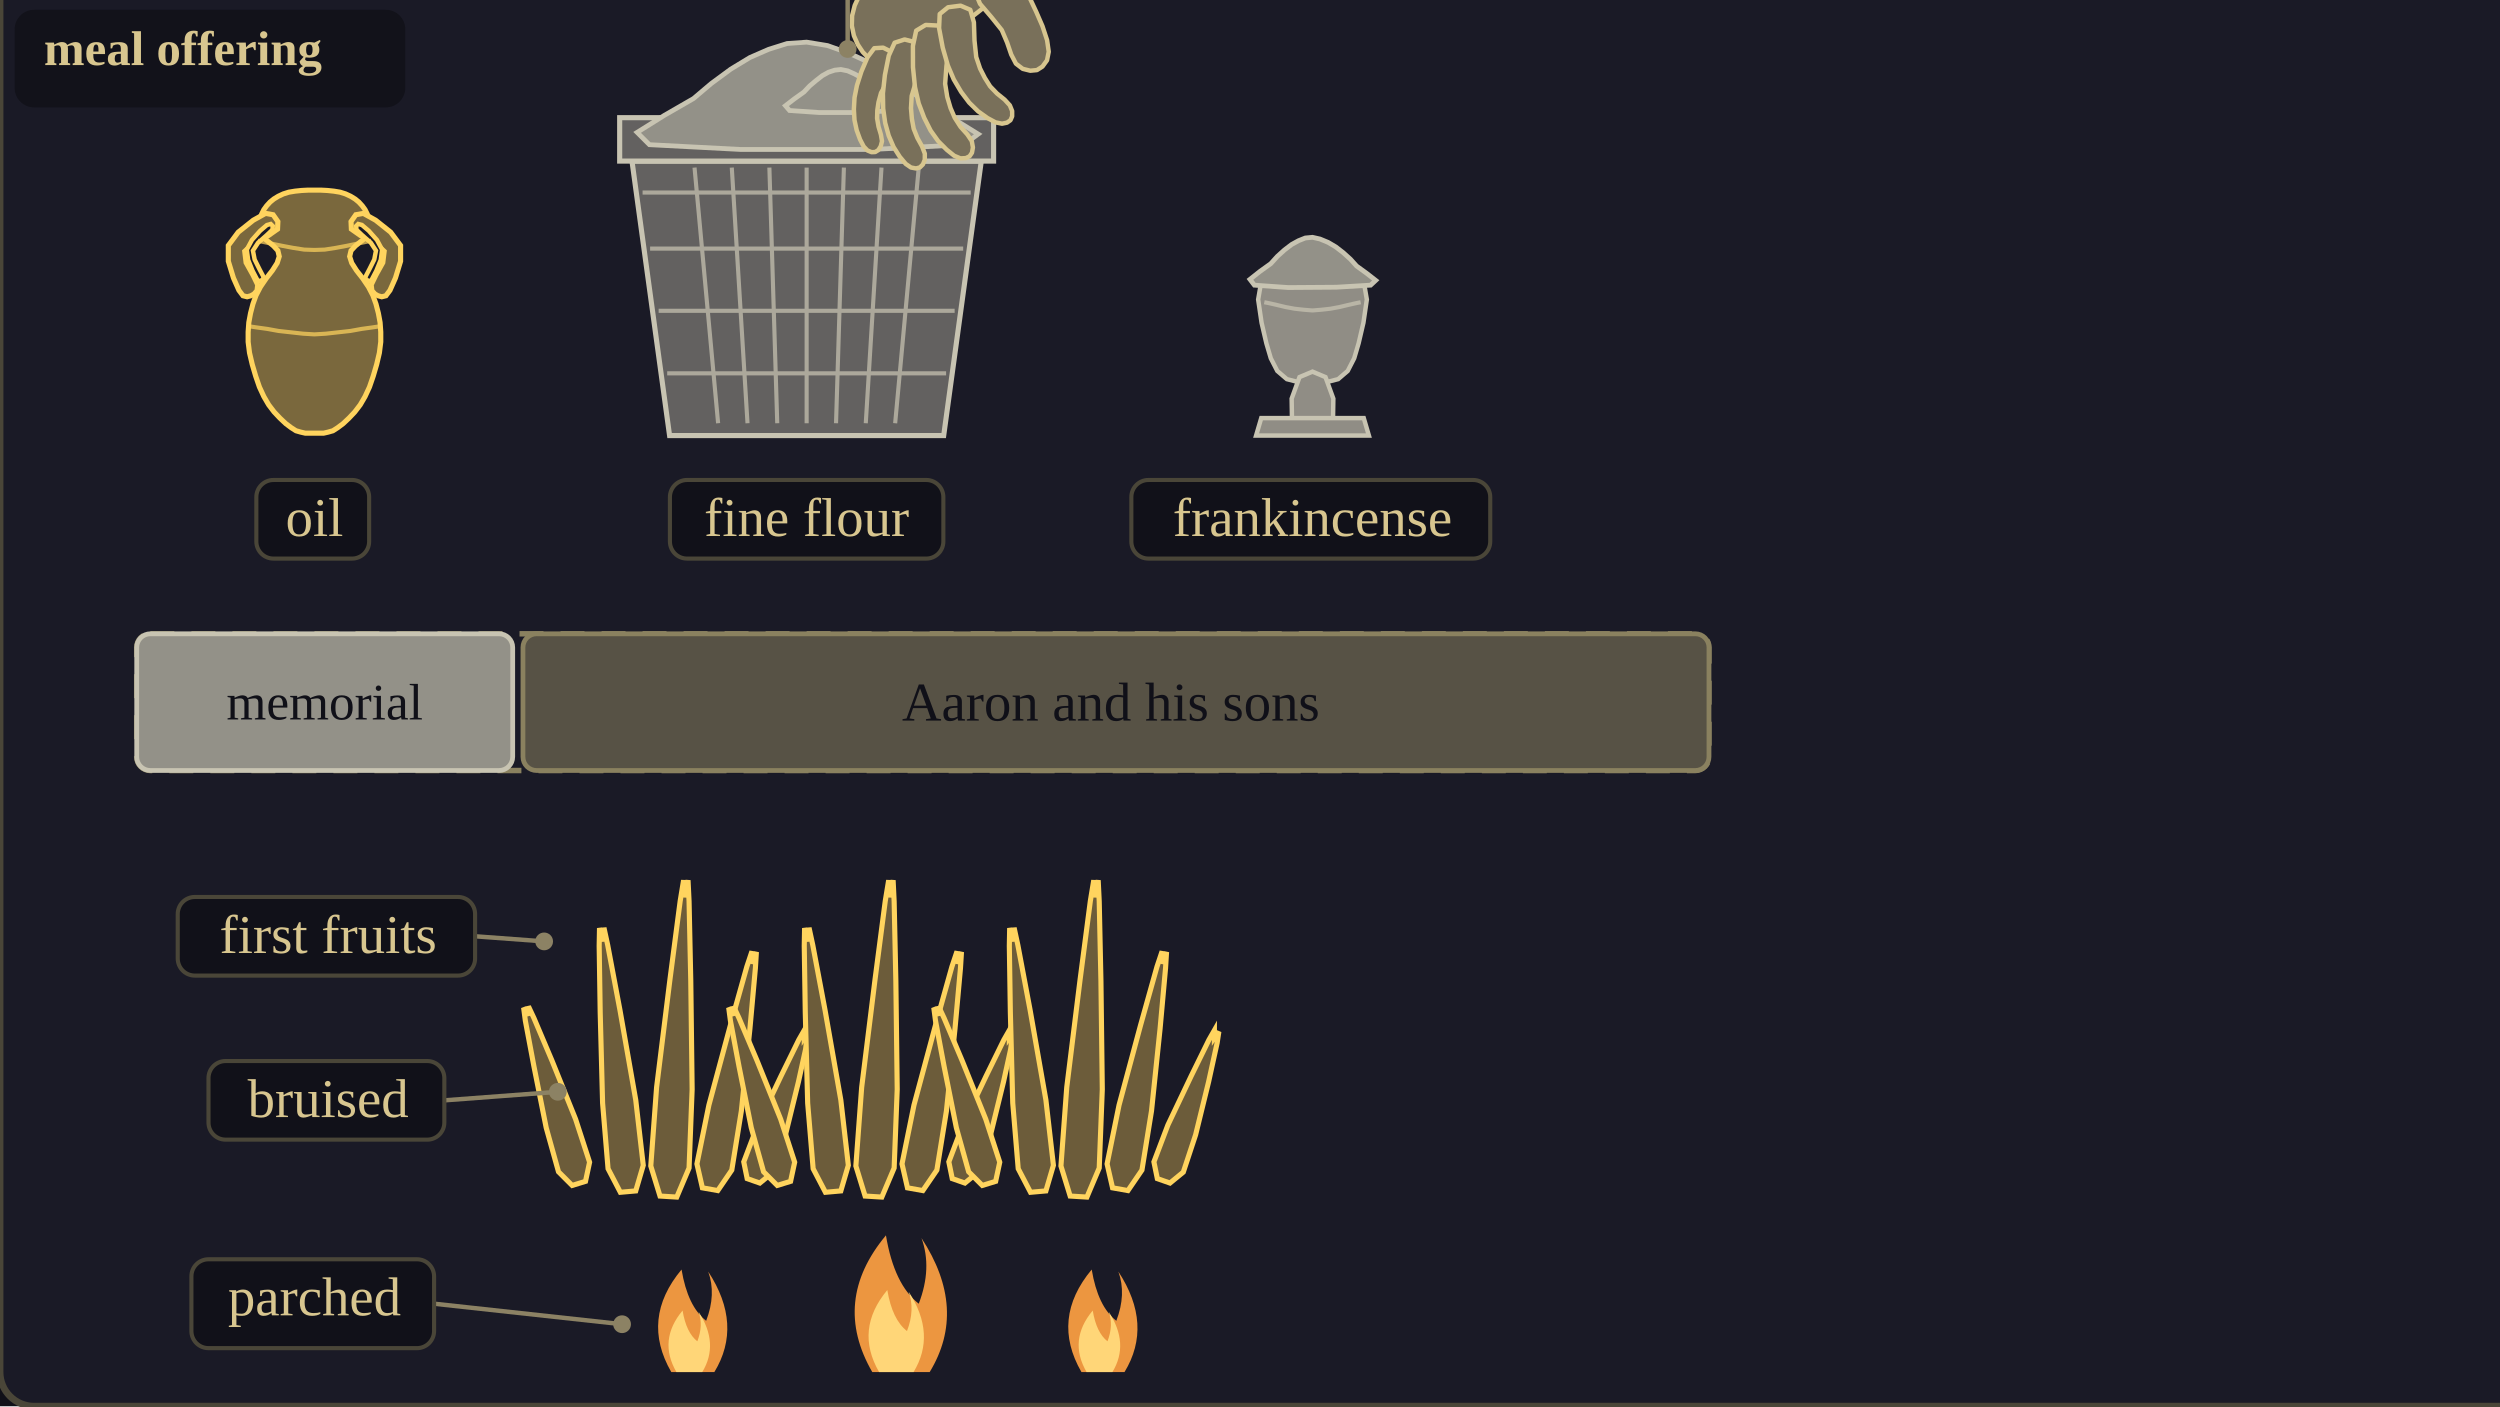
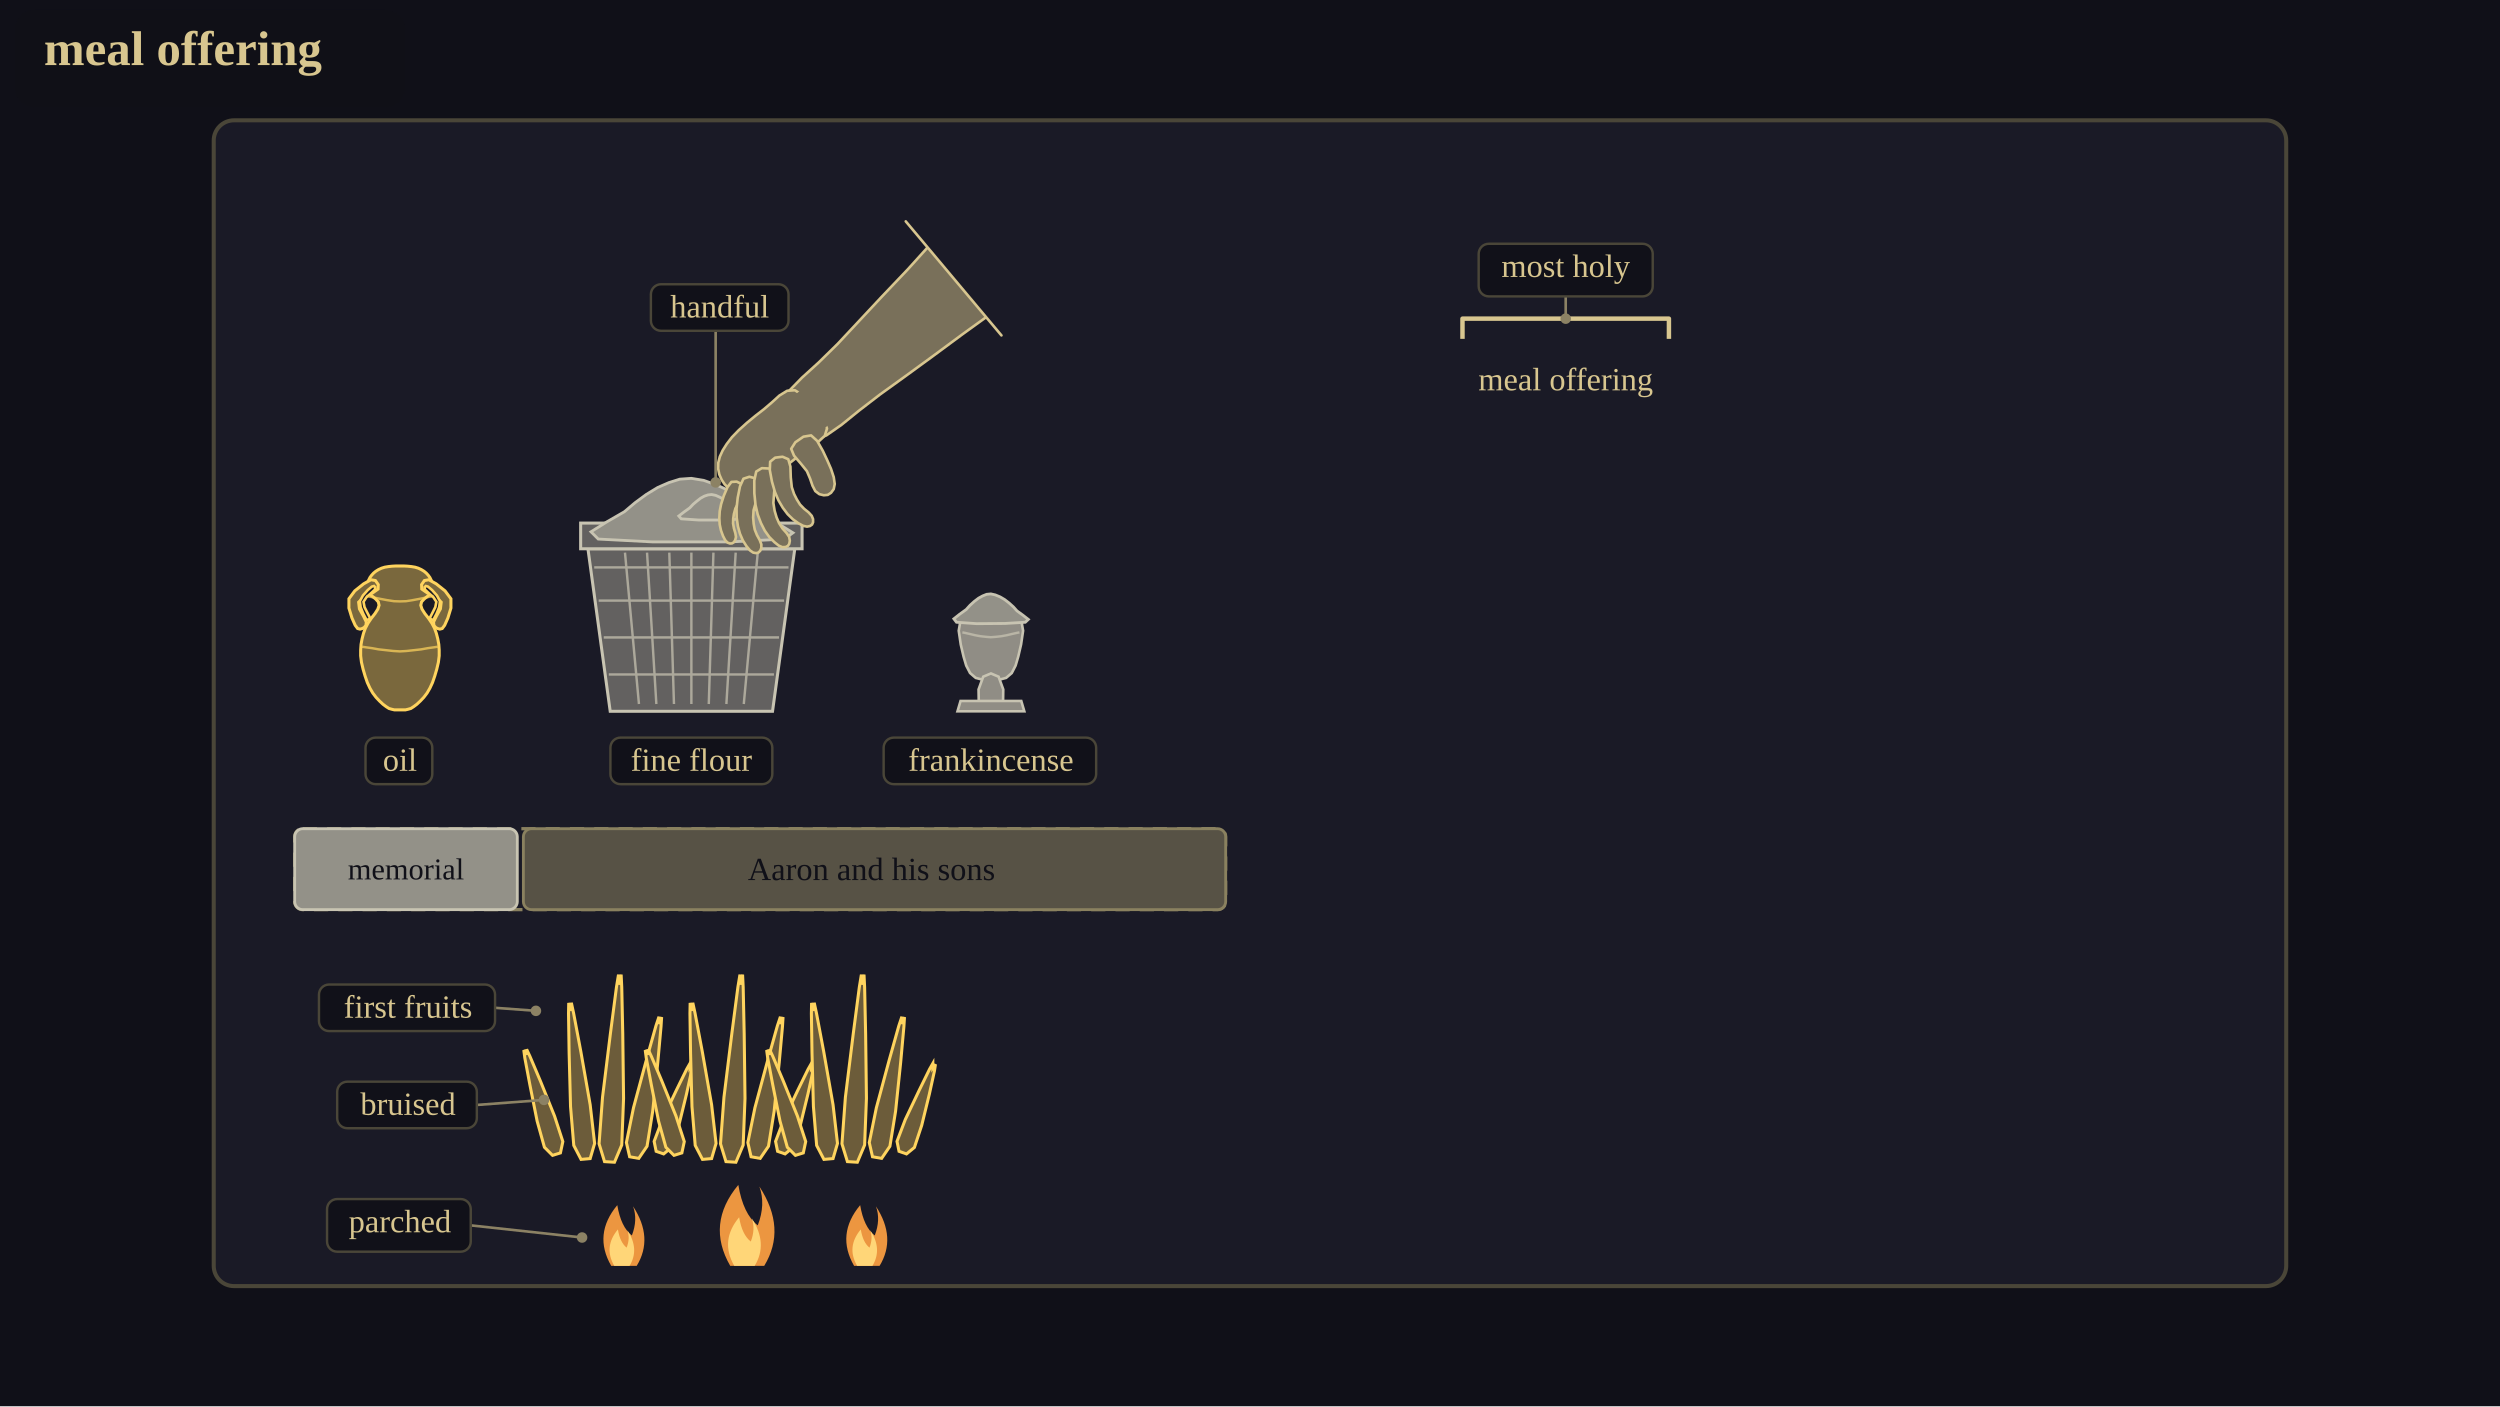
<svg xmlns="http://www.w3.org/2000/svg" data-kind="chart" viewBox="0 0 1024 576" width="1024" height="576" font-family="Georgia, 'Times New Roman', serif">
  <defs>
    <g id="fg0">
      <path d="M-32.6 1.4l-3.6-12.9-3.6-18-2.5-13.3-.5-3.8.7 1 .7 1.3 0-1.5 0-1.2 1.6 3.4 5.3 12.5 6.9 17.1 4.1 12.6-1.2 5.6-3.9 1.2z" fill="#6c5c3a" stroke="#ffd45e" stroke-width="1.5" />
      <path d="M-18.1.5l-1.6-19.2-.7-26.5-.3-19.5.1-5.2.5 1.8.5 2.1.2-2.1.1-1.9 1.1 5.1 3.6 19.1 4.6 26.2 2.2 19.1-2.2 7.5-4.5.4z" fill="#6c5c3a" stroke="#ffd45e" stroke-width="1.5" />
      <path d="M-5.6-.3l1.7-23 3.9-31.5 3-23 1-6.1.2 2.3.2 2.7.4-2.6.5-2.4.3 6.2.5 23.2.4 31.8-.9 23-3.6 8.5-4.9-.3z" fill="#6c5c3a" stroke="#ffd45e" stroke-width="1.5" />
      <path d="M7.9-.9l3.5-17.2 6.3-23.4 4.8-17.1 1.5-4.5 0 1.7 0 1.9.7-1.8.6-1.6-.3 4.8-1.6 17.7-2.5 24-2.8 17.3-4.1 6-4.5-.8z" fill="#6c5c3a" stroke="#ffd45e" stroke-width="1.5" />
      <path d="M21.6-1.5l4.1-10.8 6.8-14.3 5.2-10.6 1.6-2.8 0 .9 0 1.3.7-1 .6-.8-.5 3.3-2.5 11.4-3.8 15.5-3.6 10.9-3.9 3.2-3.7-1.3z" fill="#6c5c3a" stroke="#ffd45e" stroke-width="1.5" />
    </g>
  </defs>
  <rect width="1024" height="576" fill="#101018" />
-   <g transform="translate(-4144 -4318.4)">
-     <g transform="scale(1.4)">
-       <g stroke-width="2.143">
+   <g transform="translate(-2366.3 -2371.4)">
+     <g transform="scale(0.829)">
+       <g stroke-width="3.619">
        <rect x="590" y="300" width="1680" height="980" rx="40" fill="none" stroke="#4a4638" stroke-width="3" stroke-dasharray="18 14" />
      </g>
      <g transform="translate(2960 2920)">
        <rect x="0" y="0" width="1024" height="576" rx="10" fill="#1a1a26" stroke="#4a4638" stroke-width="2" />
        <path d="M82.9 221.3l-1.5.7-1.3.8-1.1.9-1 1.1-.8 1.1-.6 1.2-.5 1.3-.3 1.5 0 1.4.2 1.4.9 1.3 1.5 1.2 1.6 1.3 1.3 1.4.4 1.7-.6 1.9-1.4 2.2-1.8 2.3-1.7 2.5-1.3 2.5-.9 2.5-.7 2.7-.5 2.7-.2 2.8 0 2.9.4 3.2.8 3.4 1 3.4 1.1 3.2 1.3 2.8 1.4 2.4 1.6 2.1 1.7 1.8 1.7 1.6 1.6 1.2 1.4.9 1.4.4 1.3.3 1.3 0 1.4 0 1.4 0 1.3 0 1.3-.3 1.4-.4 1.4-.9 1.6-1.2 1.7-1.6 1.7-1.8 1.6-2.1 1.4-2.4 1.3-2.8 1.1-3.2 1-3.4.8-3.4.4-3.2 0-2.9-.2-2.8-.5-2.7-.7-2.7-.9-2.5-1.3-2.5-1.7-2.5-1.8-2.3-1.4-2.2-.6-1.9.4-1.7 1.3-1.4 1.6-1.3 1.5-1.2.9-1.3.2-1.4 0-1.4-.3-1.5-.5-1.3-.6-1.2-.8-1.1-1-1.1-1.1-.9-1.3-.8-1.5-.7-1.6-.5-1.8-.3-1.9-.2-1.9-.1-1.9 0-1.9 0-1.9.1-1.9.2-1.8.3z" fill="#7a683d" stroke="#ffd45e" stroke-width="1.5" />
        <path d="M81.2 231.6l-2.7 1.9-4.2 2.1-2.7 2.5.4 3.3 2 3.6 1.4 2.9-.2 1.7-.9 1-.9.5-1.1.3-1.2-.3-1.2-1.6-1.6-3.6-1.5-4.9 0-4.6 2.9-3.9 4.4-3.5 3.6-2 2.2.4 1.4 2z" fill="#7a683d" stroke="#ffd45e" stroke-width="1.5" />
        <path d="M79.7 231.8l-1.7 1.6-2.5 2.2-1.5 2.3.5 2.6 1.4 2.8 1.1 2.1.1.9-.3.2-.4.1-.4.2-.4.1-.5-.8-1.2-2.3-1.3-3.2-.4-3 1.5-2.8 2.4-2.7 2-1.7 1.1-.3.6.6z" fill="#1a1a26" stroke="#ffd45e" stroke-width="1.3" />
        <path d="M106.3 227l3.6 2 4.4 3.5 2.9 3.9 0 4.6-1.5 4.9-1.6 3.6-1.2 1.6-1.2.3-1.1-.3-.9-.5-.9-1-.2-1.7 1.4-2.9 2-3.6.4-3.3-2.7-2.5-4.2-2.1-2.7-1.9-.1-2.2 1.4-2z" fill="#7a683d" stroke="#ffd45e" stroke-width="1.5" />
        <path d="M105.9 230.4l2 1.7 2.4 2.7 1.5 2.8-.4 3-1.3 3.2-1.2 2.3-.5.8-.4-.1-.4-.2-.4-.1-.3-.2.1-.9 1.1-2.1 1.4-2.8.5-2.6-1.5-2.3-2.5-2.2-1.7-1.6-.1-1.1.6-.6z" fill="#1a1a26" stroke="#ffd45e" stroke-width="1.3" />
        <path d="M75.4 235l1.8.4 2.5.5 2.9.6 3.2.6 3.2.5 3 .1 3-.1 3.2-.5 3.2-.6 2.9-.6 2.5-.5 1.8-.4M73.3 260.1l2 .3 2.9.4 3.3.6 3.6.4 3.6.4 3.3.2 3.3-.2 3.6-.4 3.6-.4 3.3-.6 2.9-.4 2-.3" stroke-linejoin="round" fill="none" stroke="#ffd45e" stroke-width="1.2" stroke-opacity="0.718" />
        <rect x="75" y="305" width="33" height="23" rx="5" fill="#101018" fill-opacity="0.88" stroke="#4a4638" stroke-width="1.2" />
        <text x="92" y="316" font-size="16" text-anchor="middle" dominant-baseline="central" fill="#d8c68f">oil</text>
        <path d="M195.9 292l80.2 0 11-80.3-102.2 0z" fill="#636160" stroke="#c8c4b2" stroke-width="1.5" />
        <path d="M181.3 211.7l109.4 0 0-12.7-109.4 0z" fill="#636160" stroke="#c8c4b2" stroke-width="1.5" />
        <path d="M210.1 288.4l-6.9-74.8M218.7 288.4l-4.6-74.8M227.4 288.4l-2.3-74.8M236 288.4l0-74.8M244.6 288.4l2.3-74.8M253.3 288.4l4.6-74.8M261.9 288.4l6.9-74.8M195.2 273.8l81.6 0M192.7 255.5l86.6 0M190.2 237.3l91.6 0M188 220.9l96 0" stroke-linejoin="round" fill="none" stroke="#c8c4b2" stroke-width="1.2" stroke-opacity="0.718" />
        <path d="M190 206.9l-3.6-3.6 8-5 8.5-4.9 5.2-4.4 5.7-4.2 5.6-3.4 5.5-2.4 5.4-1.7 5.7-.4 6.1 1 6.2 2.2 6.1 2.8 5.9 3.6 5.6 4.2 5.1 4.2 7.9 4.4 7.3 4.5-4.2 3.1-26.9 1.4-38.4 0z" fill="#939188" stroke="#c8c4b2" stroke-width="1.4" />
        <rect x="196" y="305" width="80" height="23" rx="5" fill="#101018" fill-opacity="0.88" stroke="#4a4638" stroke-width="1.2" />
        <text x="236" y="316" font-size="16" text-anchor="middle" dominant-baseline="central" fill="#d8c68f">fine flour</text>
        <path d="M369 247l-.9 5.2 1 6.8 1.4 6 1.3 4.4 1.9 3.7 2.8 2.4 4.7 1.2 5.6 0 4.7-1.2 2.8-2.4 1.9-3.7 1.3-4.4 1.4-6 1-6.8-.9-5.2-3.8-2.3-5.6-.7-5.6 0-5.6 0-5.6.7z" fill="#908d85" stroke="#c8c4b2" stroke-width="1.3" />
        <path d="M387.8 274.9l2.3 6.3-.1 6.3-6 1.6-6-1.6-.1-6.3 2.3-6.3 3.8-1.6z" fill="#908d85" stroke="#c8c4b2" stroke-width="1.3" />
        <path d="M367.5 292l33 0-1.5-5.1-30 0z" fill="#908d85" stroke="#c8c4b2" stroke-width="1.3" />
        <path d="M369.9 253l1.5.3 2.2.5 2.5.6 2.7.5 2.7.3 2.5.2 2.5-.2 2.7-.3 2.7-.5 2.5-.6 2.2-.5 1.5-.3" stroke-linejoin="round" fill="none" stroke="#c8c4b2" stroke-width="1.2" stroke-opacity="0.718" />
        <path d="M367 248l-1.3-1.7 2.9-2.3 3.2-2.3 1.9-2.1 2.1-1.9 2.1-1.6 2-1.1 2-.8 2.1-.2 2.2.5 2.4 1 2.2 1.3 2.2 1.7 2.1 1.9 1.8 2 2.9 2.1 2.7 2.1-1.5 1.4-10 .6-14.1.1z" fill="#939188" stroke="#c8c4b2" stroke-width="1.4" />
        <rect x="331" y="305" width="105" height="23" rx="5" fill="#101018" fill-opacity="0.88" stroke="#4a4638" stroke-width="1.2" />
        <text x="384" y="316" font-size="16" text-anchor="middle" dominant-baseline="central" fill="#d8c68f">frankincense</text>
        <path d="M231 196.9l-1.2-1.4 2.6-2 2.8-2 1.7-1.8 1.9-1.6 1.8-1.4 1.8-1 1.8-.6 1.8-.2 2 .4 2 .9 2 1.1 1.9 1.4 1.9 1.7 1.6 1.7 2.6 1.8 2.4 1.8-1.4 1.2-8.8.6-12.5 0z" fill="#939188" stroke="#c8c4b2" stroke-width="1.4" />
        <g transform="translate(292 146) rotate(140.0) scale(5 -5)">
          <path d="M0.88 2.38 L-0.40 2.86 L-2.20 3.02 L-4.45 3.06 L-7.05 3.17 L-10.02 3.39 L-13.39 3.62 L-17.12 3.85 L-20.00 4.06 L-20.00 4.24 L-20.00 4.41 L-20.00 4.58 L-20.00 4.76 L-20.00 5.30 L-20.00 6.07 L-20.00 6.41 L-20.00 5.64 L-20.00 2.99 L-20.00 -0.99 L-20.00 -4.96 L-20.00 -7.58 L-20.00 -8.30 L-20.00 -7.88 L-20.00 -7.01 L-20.00 -6.35 L-20.00 -6.01 L-20.00 -5.67 L-20.00 -5.31 L-20.00 -4.94 L-17.12 -4.54 L-13.39 -4.12 L-10.02 -3.71 L-7.05 -3.35 L-4.45 -3.15 L-2.20 -3.06 L-0.40 -2.88 L0.88 -2.38 L1.63 -1.36 L1.87 0.01 L1.63 1.38 Z" fill="#79705a" stroke="#d8c68f" stroke-width="0.260" stroke-linejoin="round" />
          <path d="M-0.88 -2.56 L-0.26 -3.01 L0.62 -3.14 L1.63 -3.10 L2.65 -3.09 L3.69 -3.13 L4.82 -3.14 L5.92 -3.10 L6.88 -3.00 L7.69 -2.82 L8.41 -2.59 L9.02 -2.30 L9.52 -1.94 L9.91 -1.50 L10.19 -0.98 L10.35 -0.43 L10.41 0.09 L10.37 0.59 L10.23 1.11 L9.96 1.57 L9.52 1.94 L8.86 2.17 L8.01 2.31 L7.08 2.39 L6.17 2.47 L5.30 2.55 L4.42 2.61 L3.53 2.64 L2.65 2.65 L1.68 2.72 L0.66 2.83 L-0.25 2.79 L-0.88 2.38 L-1.21 1.37 L-1.32 -0.07 L-1.21 -1.52 Z" fill="#79705a" stroke="#d8c68f" stroke-width="0.260" stroke-linejoin="round" />
          <path d="M-2.47 2.20 L2.03 2.20 L2.03 -2.20 L-2.47 -2.20 Z" fill="#79705a" />
          <path d="M9.12 1.76 L9.63 2.08 L10.43 2.34 L11.13 2.61 L11.59 2.93 L11.95 3.25 L12.26 3.60 L12.51 4.03 L12.70 4.47 L12.90 4.81 L13.15 4.99 L13.40 5.07 L13.61 5.04 L13.78 4.91 L13.90 4.68 L13.92 4.36 L13.82 3.91 L13.62 3.36 L13.34 2.83 L12.96 2.32 L12.49 1.82 L11.93 1.37 L11.20 0.91 L10.39 0.50 L9.75 0.35 L9.33 0.66 L9.08 1.24 Z" fill="#79705a" stroke="#d8c68f" stroke-width="0.260" stroke-linejoin="round" />
          <path d="M7.59 2.30 L8.15 2.82 L9.07 3.37 L9.87 3.90 L10.36 4.42 L10.72 4.93 L11.01 5.44 L11.19 5.99 L11.30 6.55 L11.45 6.98 L11.68 7.25 L11.94 7.39 L12.19 7.41 L12.40 7.31 L12.59 7.08 L12.69 6.72 L12.69 6.18 L12.60 5.51 L12.39 4.81 L12.07 4.11 L11.62 3.39 L11.06 2.70 L10.28 1.95 L9.38 1.23 L8.63 0.87 L8.06 1.10 L7.64 1.69 Z" fill="#79705a" stroke="#d8c68f" stroke-width="0.260" stroke-linejoin="round" />
          <path d="M5.84 2.38 L6.32 3.07 L7.18 3.86 L7.91 4.61 L8.31 5.28 L8.58 5.90 L8.76 6.50 L8.84 7.12 L8.82 7.71 L8.87 8.18 L9.06 8.51 L9.30 8.71 L9.54 8.78 L9.78 8.72 L10.03 8.53 L10.21 8.18 L10.32 7.63 L10.38 6.92 L10.32 6.16 L10.13 5.35 L9.83 4.49 L9.39 3.63 L8.73 2.66 L7.93 1.70 L7.21 1.14 L6.57 1.24 L6.01 1.76 Z" fill="#79705a" stroke="#d8c68f" stroke-width="0.260" stroke-linejoin="round" />
          <path d="M4.00 2.24 L4.31 2.94 L4.97 3.78 L5.51 4.58 L5.77 5.24 L5.91 5.84 L5.99 6.42 L5.95 7.00 L5.84 7.56 L5.82 8.01 L5.93 8.35 L6.13 8.59 L6.35 8.70 L6.60 8.68 L6.86 8.54 L7.10 8.24 L7.30 7.74 L7.47 7.08 L7.54 6.36 L7.50 5.58 L7.36 4.74 L7.10 3.89 L6.66 2.90 L6.09 1.89 L5.53 1.28 L4.90 1.29 L4.28 1.69 Z" fill="#79705a" stroke="#d8c68f" stroke-width="0.260" stroke-linejoin="round" />
          <path d="M0.76 1.89 L0.65 2.69 L0.85 3.79 L1.12 4.81 L1.38 5.69 L1.70 6.49 L2.06 7.07 L2.46 7.39 L2.90 7.50 L3.28 7.45 L3.60 7.23 L3.87 6.86 L3.98 6.37 L3.85 5.79 L3.58 5.09 L3.35 4.33 L3.33 3.37 L3.34 2.34 L3.12 1.64 L2.39 1.41 L1.42 1.50 Z" fill="#79705a" stroke="#d8c68f" stroke-width="0.260" stroke-linejoin="round" />
        </g>
        <line x1="248" y1="104" x2="248" y2="178.9" stroke="#8c8264" stroke-width="1.3" />
        <circle cx="248" cy="178.9" r="2.6" fill="#8c8264" />
+         <rect x="216" y="81" width="68" height="23" rx="5" fill="#101018" fill-opacity="0.88" stroke="#4a4638" stroke-width="1.2" />
        <text x="250" y="92" font-size="16" text-anchor="middle" dominant-baseline="central" fill="#d8c68f">handful</text>
        <rect x="40" y="350" width="460" height="40" rx="4" fill="none" stroke="#8a815f" stroke-width="1.6" stroke-dasharray="7 5" />
        <rect x="40" y="350" width="110" height="40" rx="4" fill="#939188" stroke="#c8c4b2" stroke-width="1.4" />
        <text x="95" y="370" font-size="15" text-anchor="middle" dominant-baseline="central" fill="#101018">memorial</text>
        <rect x="153" y="350" width="347" height="40" rx="4" fill="#575245" stroke="#8a815f" stroke-width="1.4" />
        <text x="325" y="370" font-size="16" text-anchor="middle" dominant-baseline="central" fill="#101018">Aaron and his sons</text>
        <use href="#fg0" transform="translate(196 506)" />
        <use href="#fg0" transform="translate(256 506)" />
        <use href="#fg0" transform="translate(316 506)" />
        <line x1="139" y1="438.5" x2="159.2" y2="440" stroke="#8c8264" stroke-width="1.3" />
        <circle cx="159.2" cy="440" r="2.6" fill="#8c8264" />
        <rect x="52" y="427" width="87" height="23" rx="5" fill="#101018" fill-opacity="0.88" stroke="#4a4638" stroke-width="1.2" />
        <text x="96" y="438" font-size="16" text-anchor="middle" dominant-baseline="central" fill="#d8c68f">first fruits</text>
        <path d="M196.4,566 q-9.0,-15.6 3.0,-30 q1.8,10.8 7.2,15.0 q3.0,-7.8 0.6,-14.4 q10.2,15.6 1.8,29.4 z" fill="#ec9640" />
        <path d="M255.2,566 q-12.0,-20.8 4.0,-40 q2.4,14.4 9.6,20.0 q4.0,-10.4 0.8,-19.2 q13.6,20.8 2.4,39.2 z" fill="#ec9640" />
        <path d="M316.4,566 q-9.0,-15.6 3.0,-30 q1.8,10.8 7.2,15.0 q3.0,-7.8 0.6,-14.4 q10.2,15.6 1.8,29.4 z" fill="#ec9640" />
        <path d="M197.9,566 q-5.4,-9.36 1.8,-18.0 q1.08,6.48 4.32,9.0 q1.8,-4.68 0.36,-8.64 q6.12,9.36 1.08,17.64 z" fill="#ffd678" />
        <path d="M257.2,566 q-7.2,-12.48 2.4,-24.0 q1.44,8.64 5.76,12.0 q2.4,-6.24 0.48,-11.52 q8.16,12.48 1.44,23.52 z" fill="#ffd678" />
        <path d="M317.9,566 q-5.4,-9.36 1.8,-18.0 q1.08,6.48 4.32,9.0 q1.8,-4.68 0.36,-8.64 q6.12,9.36 1.08,17.64 z" fill="#ffd678" />
        <line x1="127" y1="546" x2="182" y2="552" stroke="#8c8264" stroke-width="1.3" />
        <circle cx="182" cy="552" r="2.6" fill="#8c8264" />
        <rect x="56" y="533" width="71" height="26" rx="5" fill="#101018" fill-opacity="0.88" stroke="#4a4638" stroke-width="1.2" />
        <text x="92" y="544" font-size="16" text-anchor="middle" dominant-baseline="central" fill="#d8c68f">parched</text>
        <line x1="130" y1="486.5" x2="163.2" y2="484" stroke="#8c8264" stroke-width="1.3" />
        <circle cx="163.2" cy="484" r="2.6" fill="#8c8264" />
        <rect x="61" y="475" width="69" height="23" rx="5" fill="#101018" fill-opacity="0.88" stroke="#4a4638" stroke-width="1.2" />
        <text x="96" y="486" font-size="16" text-anchor="middle" dominant-baseline="central" fill="#d8c68f">bruised</text>
        <g stroke-width="4.5">
          <polyline points="163.21,444.06 168.71,445.87 176.59,448.56 185.43,450.99 193.79,452.06 201.43,450.81 209.07,448.06 216.72,445.31 224.36,444.06 232,445.31 239.64,448.06 247.29,450.81 254.93,452.06 262.57,450.81 270.22,448.06 277.86,445.31 285.5,444.06 293.15,445.31 300.79,448.06 308.43,450.81 316.08,452.06 324.44,450.99 333.27,448.56 341.15,445.87 346.65,444.06" fill="none" stroke-linejoin="round" stroke="#e2ba54" stroke-dasharray="190.35 761.41" stroke-dashoffset="190.35">
            <animate attributeName="stroke-dashoffset" values="190.35;0" dur="0.90s" begin="0.76s" fill="freeze" calcMode="spline" keyTimes="0;1" keySplines="0.42 0 0.58 1" />
          </polyline>
        </g>
        <g opacity="0">
          <animate attributeName="opacity" values="0;1" begin="1.92s" dur="0.50s" fill="freeze" calcMode="spline" keyTimes="0;1" keySplines="0.42 0 0.58 1" />
          <path d="M465.4 490.2l-.8 4.3.8 5.8 1.3 5 1.1 3.7 1.5 3.1 2.4 2 3.9 1 4.8 0 3.9-1 2.4-2 1.5-3.1 1.1-3.7 1.3-5 .8-5.8-.8-4.3-3.2-2-4.7-.5-4.7 0-4.7 0-4.7.5z" fill="#908d85" stroke="#c8c4b2" stroke-width="1.3" />
          <path d="M481.2 513.6l1.9 5.3-.1 5.3-5 1.3-5-1.3-.1-5.3 1.9-5.3 3.2-1.3z" fill="#908d85" stroke="#c8c4b2" stroke-width="1.3" />
          <path d="M464.1 528l27.8 0-1.3-4.3-25.2 0z" fill="#908d85" stroke="#c8c4b2" stroke-width="1.3" />
          <path d="M466.2 495.2l1.2.3 1.8.4 2.1.5 2.3.4 2.3.3 2.1.2 2.1-.2 2.3-.3 2.3-.4 2.1-.5 1.8-.4 1.2-.3" stroke-linejoin="round" fill="none" stroke="#c8c4b2" stroke-width="1.2" stroke-opacity="0.718" />
          <path d="M464 491.7l-1.1-1.4 2.5-2.1 2.5-1.9 1.6-1.8 1.7-1.7 1.8-1.3 1.6-1 1.7-.6 1.7-.2 1.8.4 2 .9 1.8 1.1 1.8 1.4 1.7 1.7 1.5 1.7 2.4 1.8 2.3 1.7-1.3 1.3-8.2.5-11.7.1z" fill="#939188" stroke="#c8c4b2" stroke-width="1.4" />
        </g>
        <g opacity="0">
          <animate attributeName="opacity" values="0;1" begin="1.92s" dur="0.50s" fill="freeze" calcMode="spline" keyTimes="0;1" keySplines="0.42 0 0.58 1" />
          <rect x="425" y="543" width="105" height="23" rx="5" fill="#101018" fill-opacity="0.88" stroke="#4a4638" stroke-width="1.2" />
          <text x="478" y="554" font-size="16" text-anchor="middle" dominant-baseline="central" fill="#d8c68f">frankincense</text>
        </g>
+         <path d="M617 108l0-10 102 0 0 10" fill="none" stroke="#d8c68f" stroke-width="2.2" stroke-linejoin="round" />
+         <line x1="668" y1="87" x2="668" y2="98" stroke="#8c8264" stroke-width="1.3" />
+         <circle cx="668" cy="98" r="2.6" fill="#8c8264" />
+         <rect x="625" y="61" width="86" height="26" rx="5" fill="#101018" fill-opacity="0.88" stroke="#4a4638" stroke-width="1.2" />
        <text x="668" y="72" font-size="16" text-anchor="middle" dominant-baseline="central" fill="#d8c68f">most holy</text>
        <text x="668" y="128" font-size="16" text-anchor="middle" dominant-baseline="central" fill="#d8c68f">meal offering</text>
      </g>
-       <g stroke-width="1.857" stroke-linejoin="round">
+       <g stroke-width="3.136" stroke-linejoin="round">
        <path d="M3123.2 3364.1l5.5 1.8 7.9 2.7 8.8 2.4 8.4 1.1 7.6-1.3 7.7-2.7 7.6-2.8 7.7-1.2 7.6 1.2 7.6 2.8 7.7 2.7 7.6 1.3 7.7-1.3 7.6-2.7 7.7-2.8 7.6-1.2 7.7 1.2 7.6 2.8 7.6 2.7 7.7 1.3 8.3-1.1 8.9-2.4 7.9-2.7 5.4-1.8" fill="none" stroke="#fff4aa" stroke-linejoin="round" stroke-opacity="0">
          <animate attributeName="stroke-opacity" values="0.250;1.000;0.720;1.000" keyTimes="0;0.35;0.7;1" dur="0.8s" begin="0.76s" fill="freeze" calcMode="spline" keySplines="0.42 0 0.58 1;0.42 0 0.58 1;0.42 0 0.58 1" />
        </path>
        <path d="M3425.4 3410.2l-.8 4.3.8 5.8 1.3 5 1.1 3.7 1.5 3.1 2.4 2 3.9 1 4.8 0 3.9-1 2.4-2 1.5-3.1 1.1-3.7 1.3-5 .8-5.8-.8-4.3-3.2-2-4.7-.5-4.7 0-4.7 0-4.7.5z" fill="none" stroke="#fff4aa" stroke-linejoin="round" stroke-opacity="0">
          <animate attributeName="stroke-opacity" values="0.250;1.000;0.720;1.000" keyTimes="0;0.35;0.7;1" dur="0.8s" begin="1.92s" fill="freeze" calcMode="spline" keySplines="0.42 0 0.58 1;0.42 0 0.58 1;0.42 0 0.58 1" />
        </path>
        <g>
          <animate attributeName="opacity" values="1;0" begin="0.40s" dur="0.50s" fill="freeze" calcMode="spline" keyTimes="0;1" keySplines="0.42 0 0.58 1" />
          <path d="M3704.7 1807l109.3 0 0 98-109.3 0z" fill="none" stroke="#fff4aa" stroke-linejoin="round" stroke-opacity="0">
            <animate attributeName="stroke-opacity" values="0.250;1.000;0.720;1.000" keyTimes="0;0.35;0.7;1" dur="0.8s" begin="-0.79s" fill="freeze" calcMode="spline" keySplines="0.42 0 0.58 1;0.42 0 0.58 1;0.42 0 0.58 1" />
          </path>
        </g>
        <g>
          <animate attributeName="opacity" values="1;0" begin="0.40s" dur="0.50s" fill="freeze" calcMode="spline" keyTimes="0;1" keySplines="0.42 0 0.58 1" />
          <path d="M3107.2 3336.1l215.4 0 0 95.9-215.4 0z" fill="none" stroke="#fff4aa" stroke-linejoin="round" stroke-opacity="0">
            <animate attributeName="stroke-opacity" values="0.250;1.000;0.720;1.000" keyTimes="0;0.35;0.7;1" dur="0.8s" begin="-0.79s" fill="freeze" calcMode="spline" keySplines="0.42 0 0.58 1;0.42 0 0.58 1;0.42 0 0.58 1" />
          </path>
        </g>
        <g>
          <animate attributeName="opacity" values="1;0" begin="0.40s" dur="0.50s" fill="freeze" calcMode="spline" keyTimes="0;1" keySplines="0.42 0 0.58 1" />
          <path d="M3141 3441l158 0 0 48-158 0z" fill="none" stroke="#fff4aa" stroke-linejoin="round" stroke-opacity="0">
            <animate attributeName="stroke-opacity" values="0.250;1.000;0.720;1.000" keyTimes="0;0.35;0.7;1" dur="0.8s" begin="-0.79s" fill="freeze" calcMode="spline" keySplines="0.42 0 0.58 1;0.42 0 0.58 1;0.42 0 0.58 1" />
          </path>
        </g>
        <g>
          <animate attributeName="opacity" values="1;0" begin="0.40s" dur="0.50s" fill="freeze" calcMode="spline" keyTimes="0;1" keySplines="0.42 0 0.58 1" />
          <path d="M3103.2 3332.1l223.4 0 0 103.9-223.4 0z" fill="none" stroke="#fff4aa" stroke-linejoin="round" stroke-opacity="0">
            <animate attributeName="stroke-opacity" values="0.250;1.000;0.720;1.000" keyTimes="0;0.35;0.7;1" dur="0.8s" begin="-0.79s" fill="freeze" calcMode="spline" keySplines="0.42 0 0.58 1;0.42 0 0.58 1;0.42 0 0.58 1" />
          </path>
        </g>
      </g>
    </g>
  </g>
  <rect x="6" y="4" width="160" height="40" rx="8" fill="#101018" fill-opacity="0.82" />
  <text x="18" y="14" font-size="20" font-weight="bold" fill="#d8c68f" dominant-baseline="text-before-edge">meal offering</text>
</svg>
